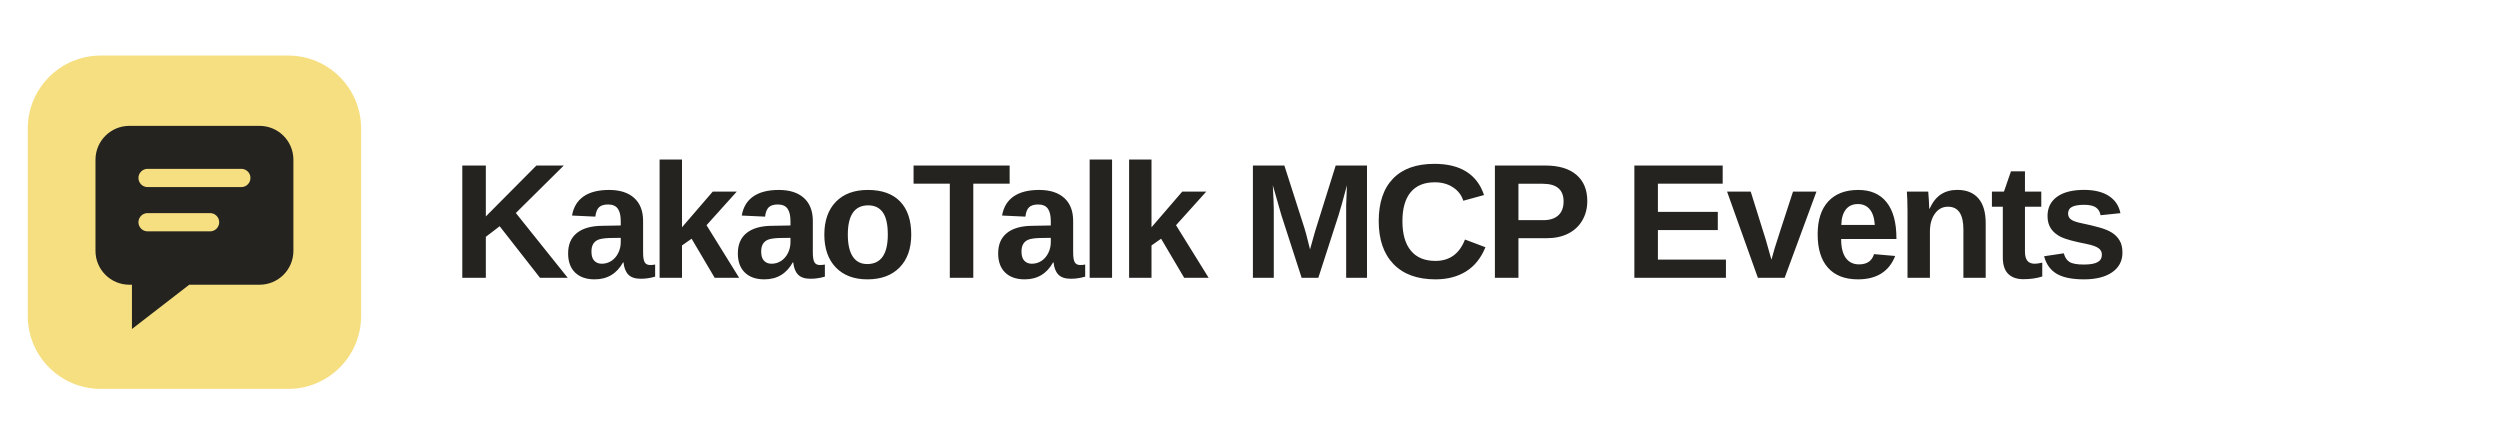
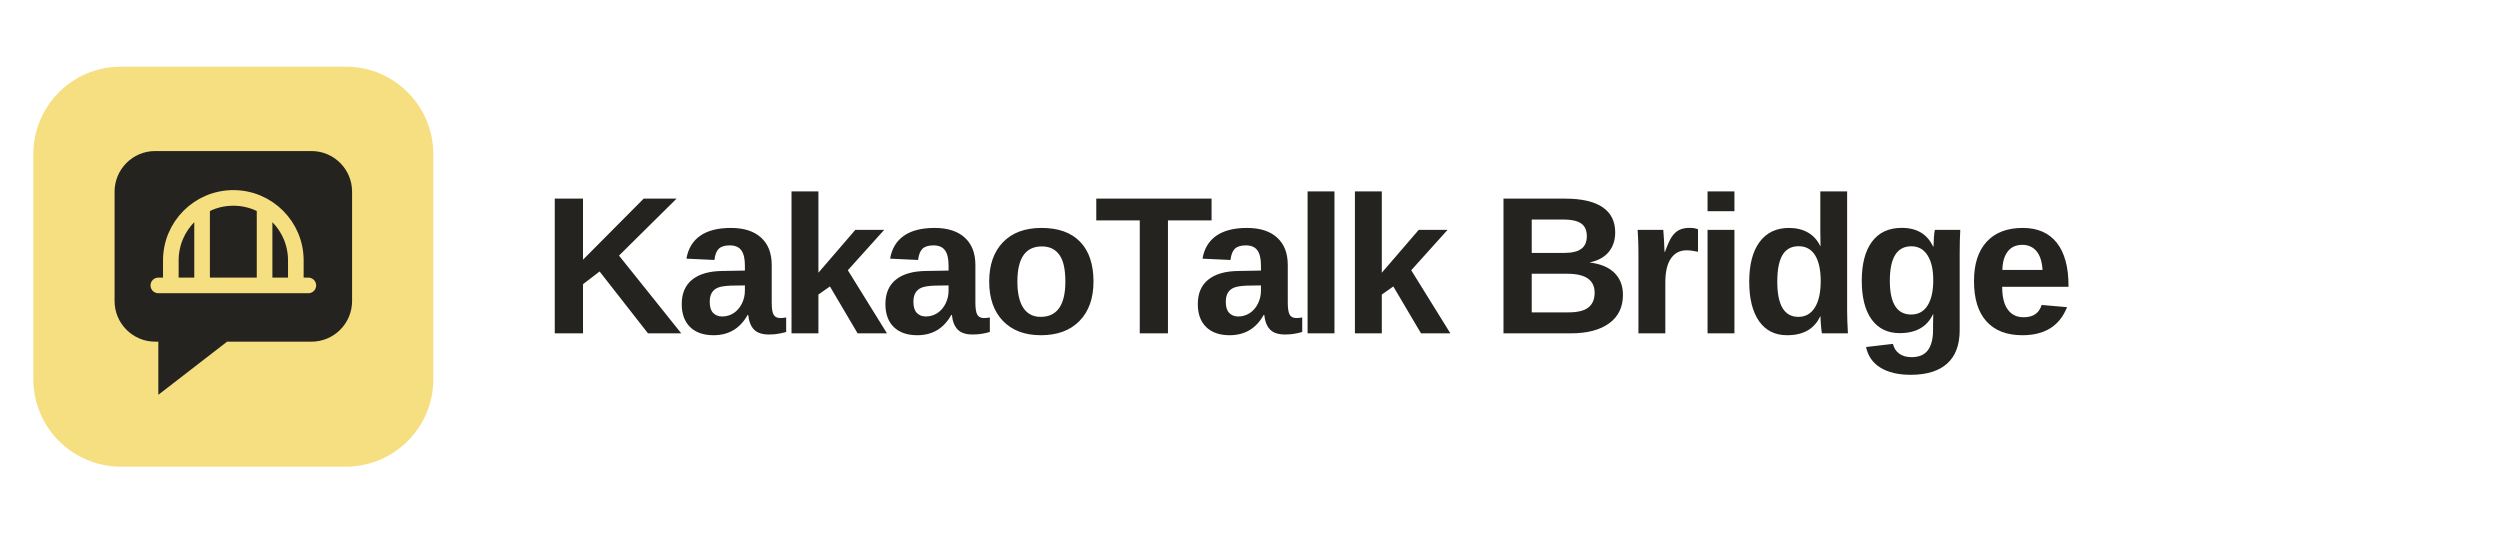
- <svg xmlns="http://www.w3.org/2000/svg" width="720" height="128" viewBox="0 0 720 128" role="img" aria-labelledby="title desc">
+ <svg xmlns="http://www.w3.org/2000/svg" width="600" height="128" viewBox="0 0 600 128" role="img" aria-labelledby="title desc">
  <style>.word{fill:#242320}@media(prefers-color-scheme:dark){.word{fill:#edece6}}</style>
  <rect x="8" y="16" width="96" height="96" rx="21" fill="#f6df80" />
  <g transform="translate(8 16) scale(.75)">
    <path d="M39 27h50a13 13 0 0 1 13 13v35a13 13 0 0 1-13 13H62l-22 17V88h-1a13 13 0 0 1-13-13V40a13 13 0 0 1 13-13Z" fill="#242320" />
-     <path d="M46 47h36M46 64h24" fill="none" stroke="#f6df80" stroke-width="7" stroke-linecap="round" />
+     <path d="M44 70V62a20 20 0 0 1 40 0v8M40 70h48M54 45v25M74 45v25" fill="none" stroke="#f6df80" stroke-width="5" stroke-linecap="round" stroke-linejoin="round" />
  </g>
-   <text class="word" x="130" y="80" font-family="-apple-system,BlinkMacSystemFont,'Segoe UI',Arial,sans-serif" font-size="47" font-weight="650" letter-spacing="-1.7">KakaoTalk MCP Events</text>
+   <text class="word" x="130" y="80" font-family="-apple-system,BlinkMacSystemFont,'Segoe UI',Arial,sans-serif" font-size="47" font-weight="650" letter-spacing="-1.7">KakaoTalk Bridge</text>
</svg>
